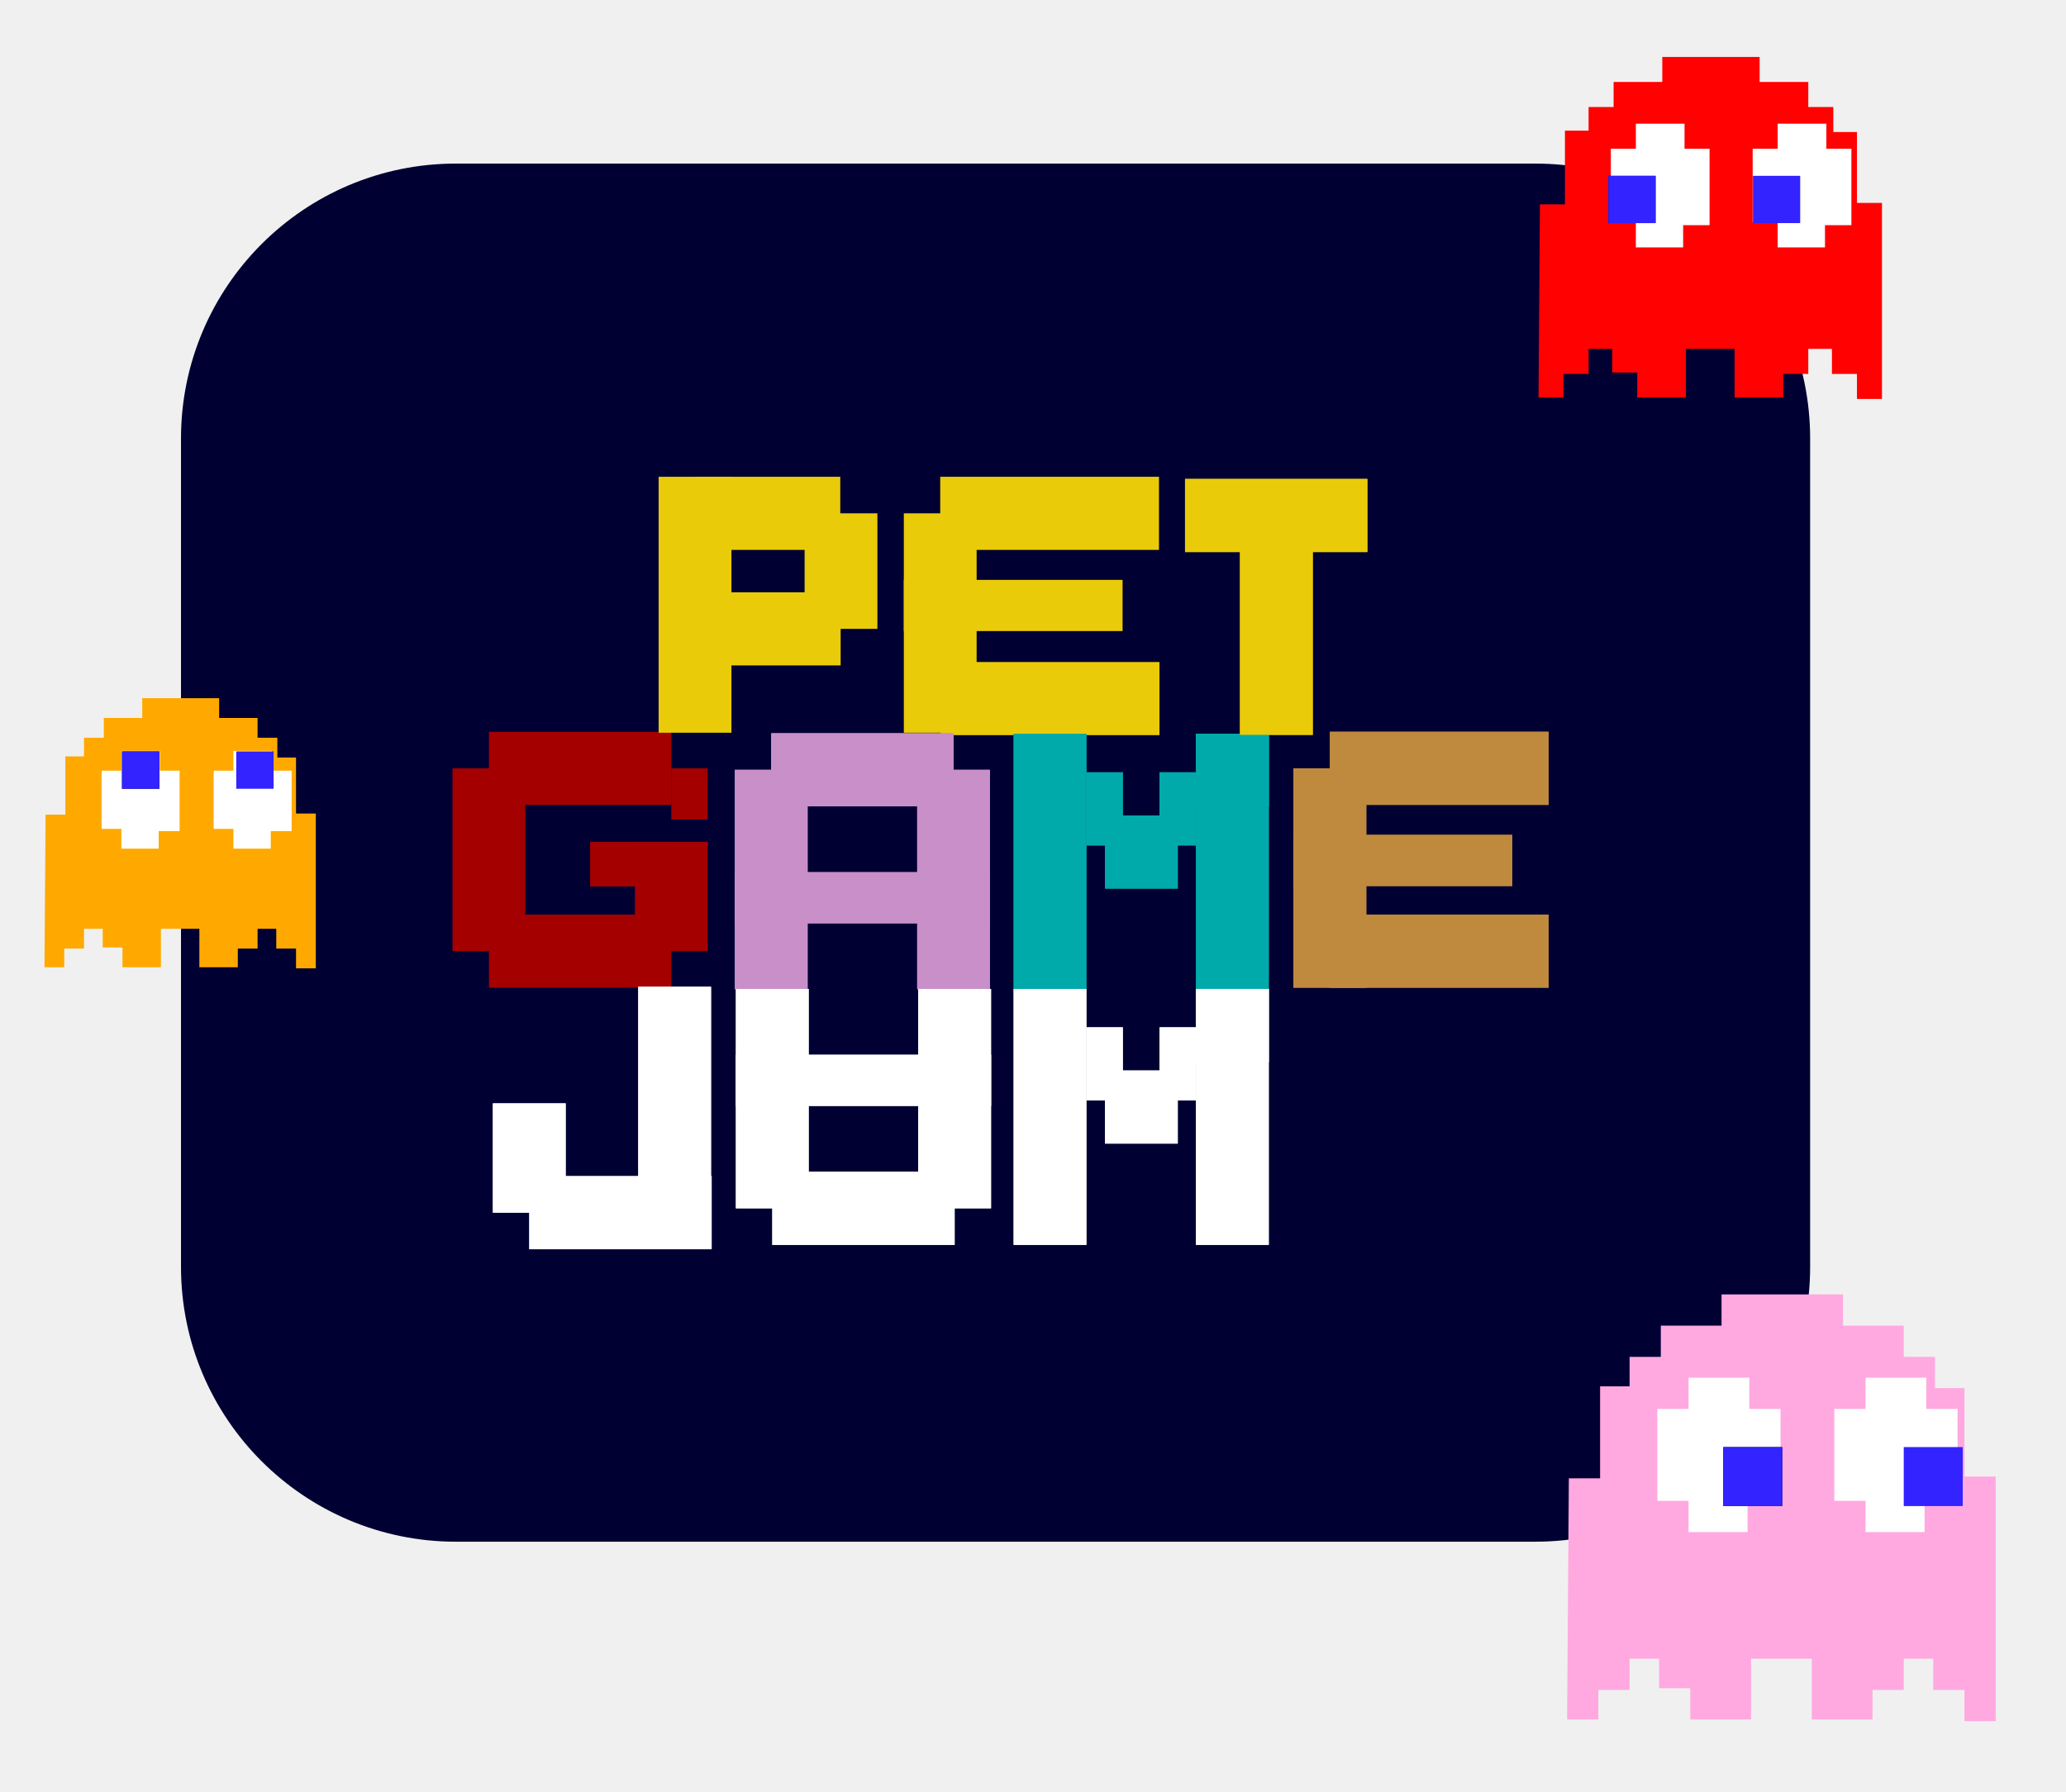
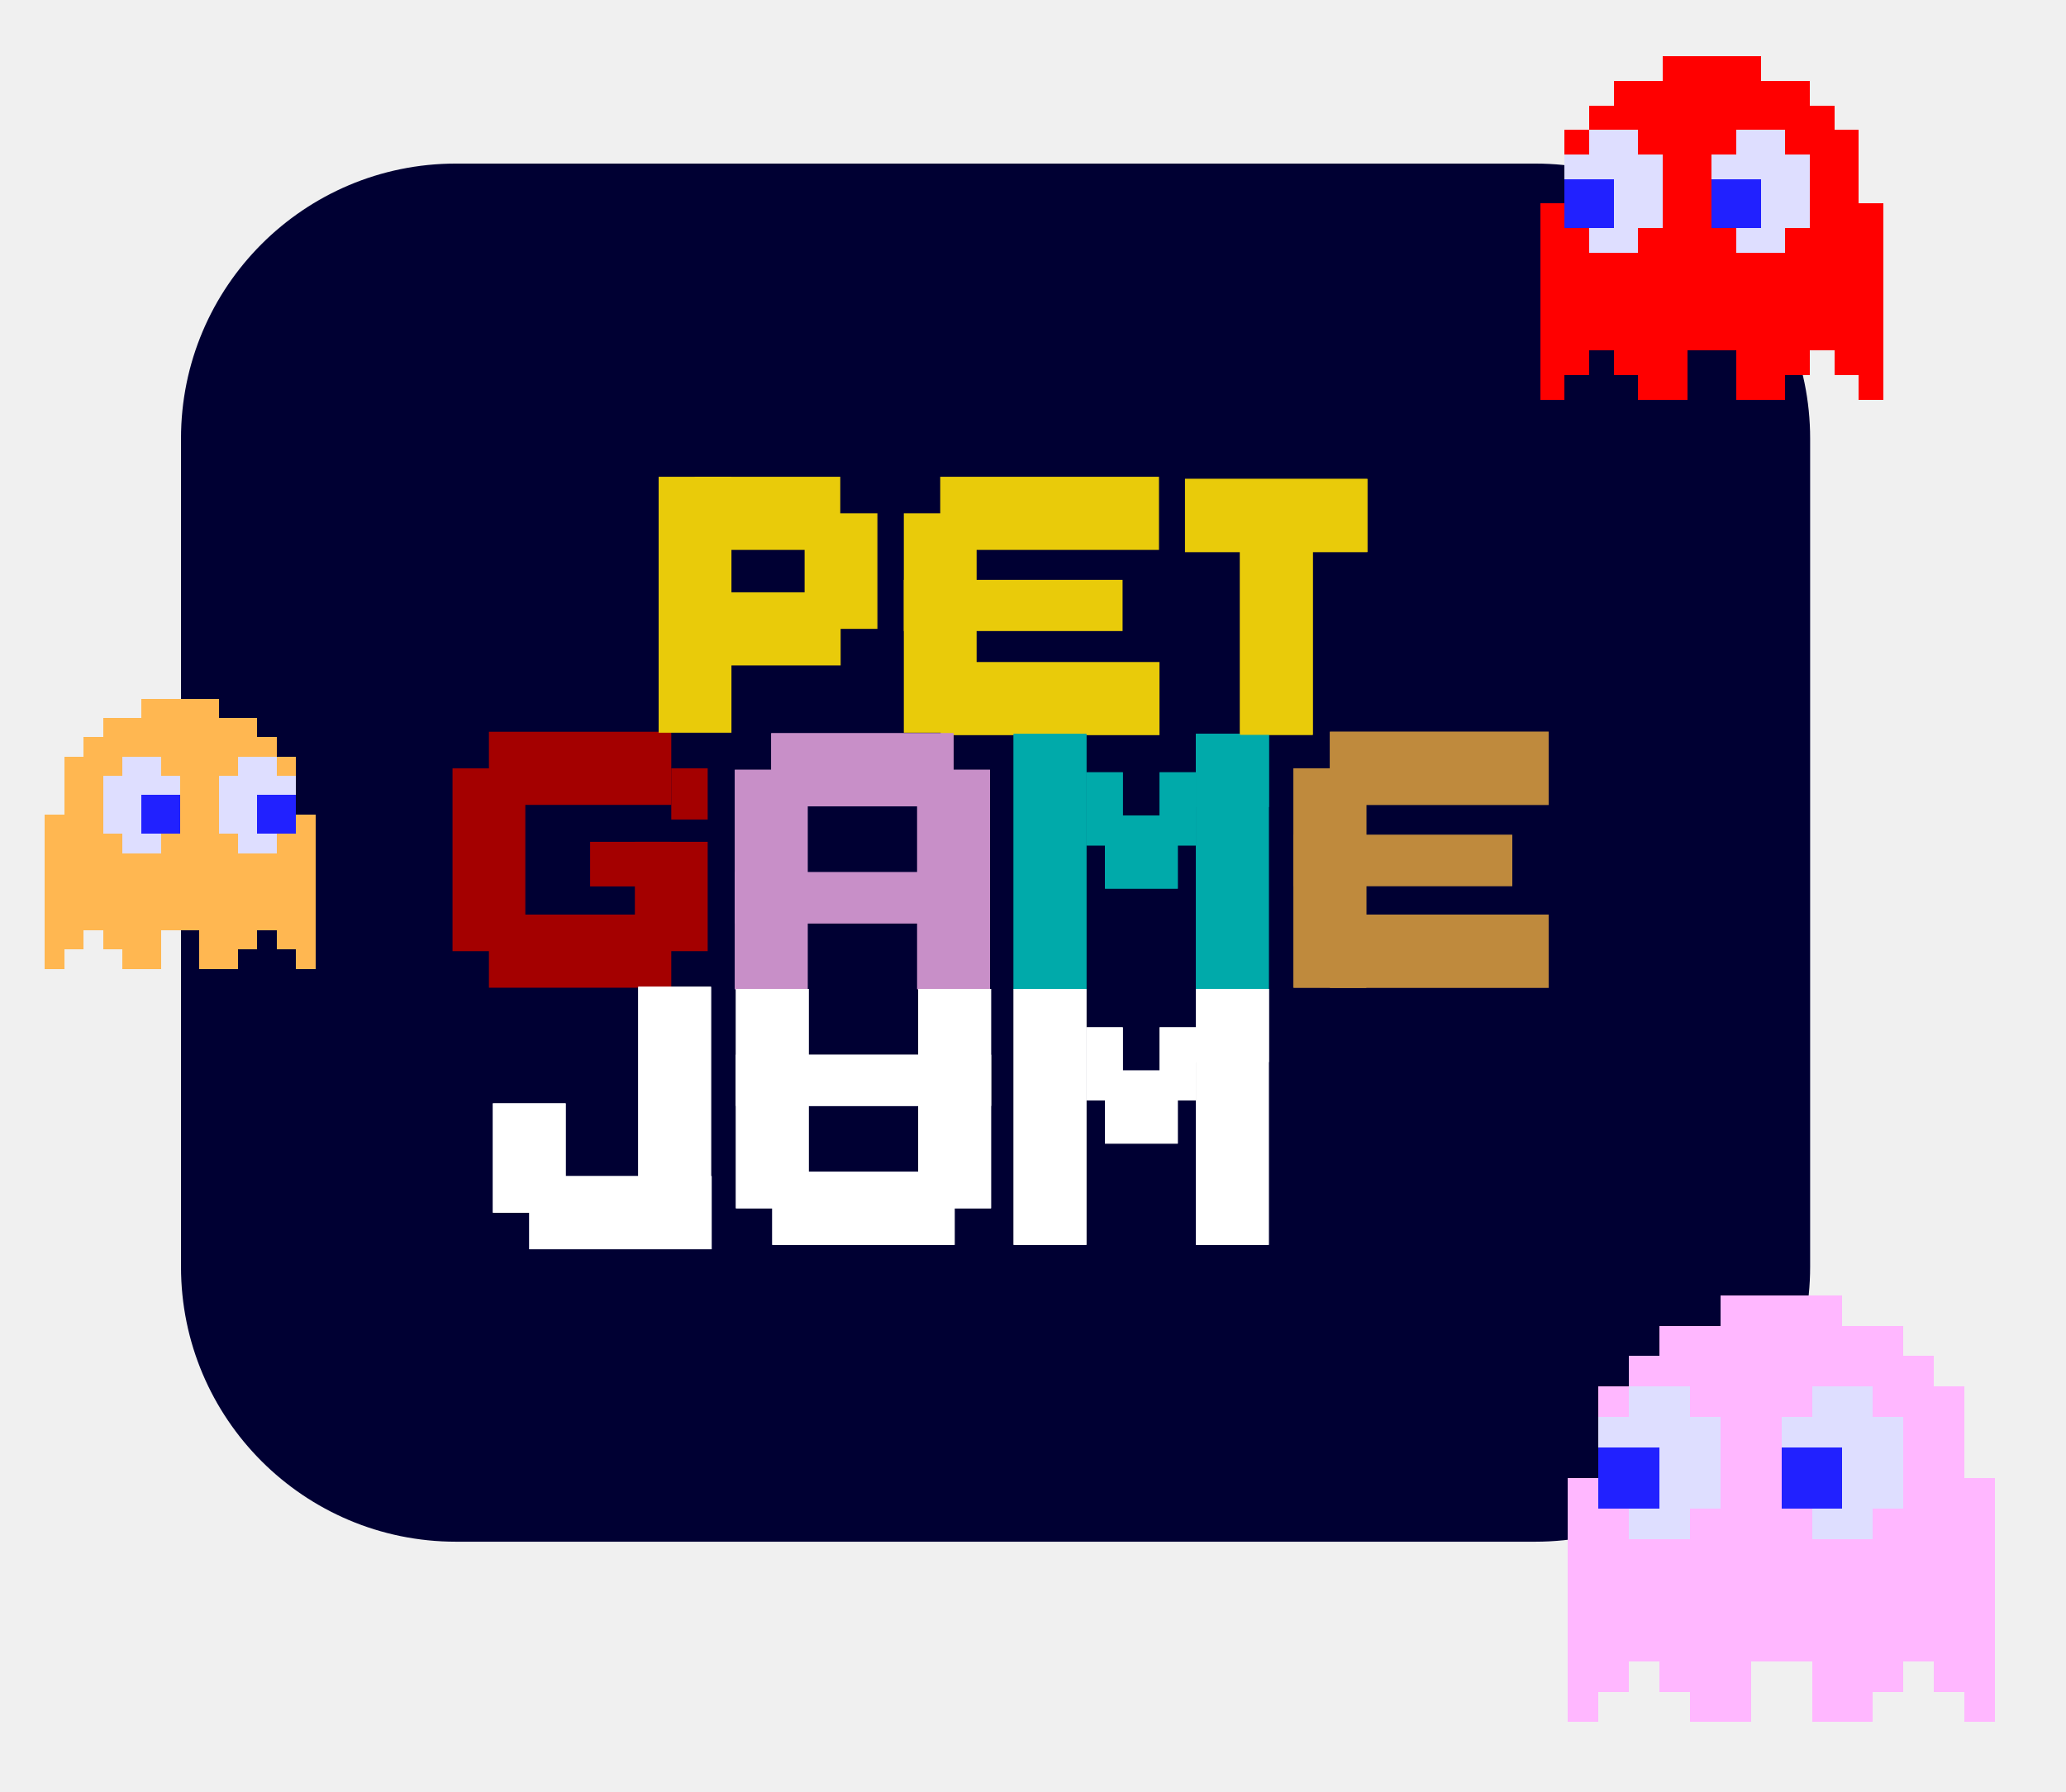
<svg xmlns="http://www.w3.org/2000/svg" width="497" height="431" viewBox="0 0 497 431" fill="none" role="img" aria-label="PET Game Jam">
  <rect x="43.54" y="39.36" width="391.91" height="331.61" rx="66.16" fill="#000033" />
  <svg x="108.86" y="114.72" width="306.49" height="225.73" viewBox="0 0 588 431" preserveAspectRatio="none">
    <rect x="208.282" y="16.799" width="33.598" height="100.794" fill="#E9CB0A" />
    <rect x="309.244" y="47.373" width="23.519" height="100.962" transform="rotate(90 309.244 47.3733)" fill="#E9CB0A" />
    <rect x="326.043" width="33.598" height="100.962" transform="rotate(90 326.043 0)" fill="#E9CB0A" />
    <rect x="326.267" y="85.115" width="33.598" height="100.962" transform="rotate(90 326.267 85.115)" fill="#E9CB0A" />
    <rect y="133.957" width="33.598" height="83.995" fill="#A40000" />
    <rect x="117.761" y="167.723" width="50.229" height="33.598" transform="rotate(90 117.761 167.723)" fill="#A40000" />
    <rect x="100.962" y="188.218" width="37.462" height="20.495" transform="rotate(-180 100.962 188.218)" fill="#A40000" />
    <rect x="117.761" y="133.957" width="23.519" height="16.799" transform="rotate(90 117.761 133.957)" fill="#A40000" />
    <rect x="100.962" y="117.158" width="33.598" height="84.163" transform="rotate(90 100.962 117.158)" fill="#A40000" />
    <rect x="100.962" y="201.153" width="33.598" height="84.163" transform="rotate(90 100.962 201.153)" fill="#A40000" />
    <rect x="95.129" width="33.598" height="117.593" fill="#E9CB0A" />
    <rect x="179.124" y="53.085" width="33.598" height="67.364" transform="rotate(90 179.124 53.0848)" fill="#E9CB0A" />
    <rect x="196.091" y="69.884" width="33.598" height="53.085" transform="rotate(180 196.091 69.8839)" fill="#E9CB0A" />
    <rect x="111.76" y="33.598" width="33.598" height="67.196" transform="rotate(-90 111.76 33.598)" fill="#E9CB0A" />
    <rect x="130.282" y="134.627" width="33.598" height="100.794" fill="#C88FC8" />
    <rect x="214.446" y="134.627" width="33.598" height="100.794" fill="#C88FC8" />
    <rect x="248.044" y="181.665" width="23.519" height="117.761" transform="rotate(90 248.044 181.665)" fill="#C88FC8" />
    <rect x="231.245" y="117.828" width="33.598" height="84.163" transform="rotate(90 231.245 117.828)" fill="#C88FC8" />
    <rect x="248.538" y="336.104" width="33.598" height="100.794" transform="rotate(-180 248.538 336.104)" fill="#FFFFFF" />
    <rect x="164.374" y="336.104" width="33.598" height="100.794" transform="rotate(-180 164.374 336.104)" fill="#FFFFFF" />
    <rect x="130.776" y="289.067" width="23.519" height="117.761" transform="rotate(-90 130.776 289.067)" fill="#FFFFFF" />
    <rect x="147.575" y="352.903" width="33.598" height="84.163" transform="rotate(-90 147.575 352.903)" fill="#FFFFFF" />
    <rect x="258.95" y="118.151" width="33.598" height="117.593" fill="#00AAAA" />
    <rect x="343.113" y="118.151" width="33.598" height="117.593" fill="#00AAAA" />
    <rect width="33.553" height="16.776" transform="matrix(-4.37706e-08 -1.00135 -1.00135 4.37706e-08 343.113 169.388)" fill="#00AAAA" />
    <rect width="33.553" height="16.776" transform="matrix(-4.37706e-08 -1.00135 -1.00135 4.37706e-08 309.347 169.388)" fill="#00AAAA" />
    <rect width="33.553" height="33.553" transform="matrix(-4.37706e-08 -1.00135 -1.00135 4.37706e-08 334.713 189.211)" fill="#00AAAA" />
    <rect width="33.553" height="33.553" transform="matrix(-4.37706e-08 -1.00135 -1.00135 4.37706e-08 376.711 151.749)" fill="#00AAAA" />
    <rect x="258.95" y="235.31" width="33.598" height="117.593" fill="#FFFFFF" />
    <rect x="343.113" y="235.31" width="33.598" height="117.593" fill="#FFFFFF" />
    <rect width="33.553" height="16.776" transform="matrix(-4.37706e-08 -1.00135 -1.00135 4.37706e-08 343.113 286.547)" fill="#FFFFFF" />
    <rect width="33.553" height="16.776" transform="matrix(-4.37706e-08 -1.00135 -1.00135 4.37706e-08 309.347 286.547)" fill="#FFFFFF" />
    <rect width="33.553" height="33.553" transform="matrix(-4.37706e-08 -1.00135 -1.00135 4.37706e-08 334.713 306.37)" fill="#FFFFFF" />
    <rect width="33.553" height="33.553" transform="matrix(-4.37706e-08 -1.00135 -1.00135 4.37706e-08 376.711 268.908)" fill="#FFFFFF" />
    <rect x="388.124" y="133.949" width="33.598" height="100.794" fill="#BF8A3D" />
    <rect x="489.087" y="164.523" width="23.519" height="100.962" transform="rotate(90 489.087 164.523)" fill="#BF8A3D" />
    <rect x="505.886" y="117.15" width="33.598" height="100.962" transform="rotate(90 505.886 117.15)" fill="#BF8A3D" />
    <rect x="505.886" y="201.145" width="33.598" height="100.962" transform="rotate(90 505.886 201.145)" fill="#BF8A3D" />
    <rect x="85.716" y="234.308" width="33.598" height="117.593" fill="#FFFFFF" />
    <rect width="50.161" height="33.553" transform="matrix(4.37706e-08 1.00135 1.00135 -4.37706e-08 18.6248 287.877)" fill="#FFFFFF" />
    <rect width="33.553" height="84.049" transform="matrix(4.37706e-08 1.00135 1.00135 -4.37706e-08 35.4239 321.307)" fill="#FFFFFF" />
    <rect width="33.553" height="100.658" transform="matrix(1.00135 0 0 -1.00135 363.423 118.586)" fill="#E9CB0A" />
    <rect width="33.553" height="84.049" transform="matrix(-4.37706e-08 -1.00135 -1.00135 4.37706e-08 422.22 34.5907)" fill="#E9CB0A" />
    <rect x="130.282" y="134.627" width="33.598" height="100.794" fill="#C88FC8" />
    <rect x="214.446" y="134.627" width="33.598" height="100.794" fill="#C88FC8" />
    <rect x="248.044" y="181.665" width="23.519" height="117.761" transform="rotate(90 248.044 181.665)" fill="#C88FC8" />
    <rect x="231.245" y="117.828" width="33.598" height="84.163" transform="rotate(90 231.245 117.828)" fill="#C88FC8" />
    <rect x="248.538" y="336.104" width="33.598" height="100.794" transform="rotate(-180 248.538 336.104)" fill="#FFFFFF" />
    <rect x="164.374" y="336.104" width="33.598" height="100.794" transform="rotate(-180 164.374 336.104)" fill="#FFFFFF" />
    <rect x="130.776" y="289.067" width="23.519" height="117.761" transform="rotate(-90 130.776 289.067)" fill="#FFFFFF" />
    <rect x="147.575" y="352.903" width="33.598" height="84.163" transform="rotate(-90 147.575 352.903)" fill="#FFFFFF" />
    <rect x="258.95" y="118.151" width="33.598" height="117.593" fill="#00AAAA" />
    <rect x="343.113" y="118.151" width="33.598" height="117.593" fill="#00AAAA" />
    <rect width="33.553" height="16.776" transform="matrix(-4.37706e-08 -1.00135 -1.00135 4.37706e-08 343.113 169.388)" fill="#00AAAA" />
    <rect width="33.553" height="16.776" transform="matrix(-4.37706e-08 -1.00135 -1.00135 4.37706e-08 309.347 169.388)" fill="#00AAAA" />
    <rect width="33.553" height="33.553" transform="matrix(-4.37706e-08 -1.00135 -1.00135 4.37706e-08 334.713 189.211)" fill="#00AAAA" />
    <rect width="33.553" height="33.553" transform="matrix(-4.37706e-08 -1.00135 -1.00135 4.37706e-08 376.711 151.749)" fill="#00AAAA" />
    <rect x="258.95" y="235.31" width="33.598" height="117.593" fill="#FFFFFF" />
    <rect x="343.113" y="235.31" width="33.598" height="117.593" fill="#FFFFFF" />
    <rect width="33.553" height="16.776" transform="matrix(-4.37706e-08 -1.00135 -1.00135 4.37706e-08 343.113 286.547)" fill="#FFFFFF" />
    <rect width="33.553" height="16.776" transform="matrix(-4.37706e-08 -1.00135 -1.00135 4.37706e-08 309.347 286.547)" fill="#FFFFFF" />
    <rect width="33.553" height="33.553" transform="matrix(-4.37706e-08 -1.00135 -1.00135 4.37706e-08 334.713 306.37)" fill="#FFFFFF" />
    <rect width="33.553" height="33.553" transform="matrix(-4.37706e-08 -1.00135 -1.00135 4.37706e-08 376.711 268.908)" fill="#FFFFFF" />
    <rect x="388.124" y="133.949" width="33.598" height="100.794" fill="#BF8A3D" />
    <rect x="489.087" y="164.523" width="23.519" height="100.962" transform="rotate(90 489.087 164.523)" fill="#BF8A3D" />
    <rect x="505.886" y="117.15" width="33.598" height="100.962" transform="rotate(90 505.886 117.15)" fill="#BF8A3D" />
    <rect x="505.886" y="201.145" width="33.598" height="100.962" transform="rotate(90 505.886 201.145)" fill="#BF8A3D" />
    <rect x="85.716" y="234.308" width="33.598" height="117.593" fill="#FFFFFF" />
    <rect width="50.161" height="33.553" transform="matrix(4.37706e-08 1.00135 1.00135 -4.37706e-08 18.6248 287.877)" fill="#FFFFFF" />
    <rect width="33.553" height="84.049" transform="matrix(4.37706e-08 1.00135 1.00135 -4.37706e-08 35.4239 321.307)" fill="#FFFFFF" />
    <rect width="33.553" height="100.658" transform="matrix(1.00135 0 0 -1.00135 363.423 118.586)" fill="#E9CB0A" />
    <rect width="33.553" height="84.049" transform="matrix(-4.37706e-08 -1.00135 -1.00135 4.37706e-08 422.22 34.5907)" fill="#E9CB0A" />
  </svg>
-   <svg x="360.08" y="294.77" width="136.92" height="136.5" viewBox="0 0 137 137">
-     <path d="M16.758 119.404H24.3V112.282H31.841V104.74H38.963V111.863H46.505V119.404H61.168V104.74H75.832V119.404H90.496V112.282H98.037V104.74H105.159V112.282H112.7V119.823H120.242V60.749H113.538H112.7V46.086V39.382H105.578V37.706V31.841H98.037V24.3H83.373V16.758H54.046V24.3H39.382V31.841H31.841V38.963H24.719V61.168H17.177L16.758 119.404Z" fill="#FFA9E0" />
-     <path d="M46.086 44.41V36.869H60.749V37.706V44.41H68.29V67.453H60.33V74.156H46.086V66.615H38.544V44.41H46.086Z" fill="white" />
-     <path d="M88.819 44.41V36.869H103.483V37.706V44.41H111.024V67.453H103.064V74.156H88.819V66.615H81.278V44.41H88.819Z" fill="white" />
-     <rect width="14.236" height="14.236" transform="translate(98.0365 53.627) scale(1.00062)" fill="#3223FF" />
-     <rect width="14.236" height="14.236" transform="translate(54.4647 53.627) scale(1.00062)" fill="#020202" />
-     <path d="M54.465 67.872H68.709V53.627H54.465V67.872Z" fill="#3223FF" />
+   <svg x="360.08" y="294.77" width="136.92" height="136.5" viewBox="-2.3 -2.3 18.6 18.6" shape-rendering="crispEdges">
+     <path fill="#FFB7FF" d="M5 0h4v1h-4zM3 1h8v1h-8zM2 2h10v1h-10zM1 3h12v3h-12zM0 6h14v6h-14zM0 12h2v1h-2zM3 12h3v1h-3zM8 12h3v1h-3zM12 12h2v1h-2zM0 13h1v1h-1zM4 13h2v1h-2zM8 13h2v1h-2zM13 13h1v1h-1z" />
+     <path fill="#DEDEFF" d="M2 3h2v1h-2zM8 3h2v1h-2zM1 4h4v1h-4zM7 4h4v1h-4zM3 5h2v2h-2zM9 5h2v2h-2zM2 7h2v1h-2zM8 7h2v1h-2z" />
+     <path fill="#2121FF" d="M1 5h2v2h-2zM7 5h2v2h-2z" />
  </svg>
-   <svg x="0" y="157.43" width="86.67" height="86.41" viewBox="0 0 87 87">
-     <path d="M10.642 75.826H15.431V71.303H20.22V66.514H24.743V71.037H29.532V75.826H38.844V66.514H48.156V75.826H57.468V71.303H62.257V66.514H66.78V71.303H71.569V76.092H76.358V38.578H72.101H71.569V29.266V25.009H67.046V23.945V20.22H62.257V15.431H52.945V10.642H34.321V15.431H25.009V20.22H20.22V24.743H15.697V38.844H10.908L10.642 75.826Z" fill="#FFA900" />
-     <path d="M29.266 28.202V23.413H38.578V23.945V28.202H43.367V42.835H38.312V47.092H29.266V42.303H24.477V28.202H29.266Z" fill="white" />
-     <path d="M56.404 28.202V23.413H65.716V23.945V28.202H70.505V42.835H65.45V47.092H56.404V42.303H51.615V28.202H56.404Z" fill="white" />
-     <rect width="9.012" height="9.012" transform="translate(57.0902 23.5362) scale(1.00379)" fill="#3223FF" />
-     <rect width="9.012" height="9.012" transform="translate(29.4202 23.5362) scale(1.00379)" fill="#020202" />
-     <path d="M29.42 32.582H38.466V23.536H29.42V32.582Z" fill="#3223FF" />
+   <svg x="0" y="157.43" width="86.67" height="86.41" viewBox="-2.3 -2.3 18.6 18.6" shape-rendering="crispEdges">
+     <path fill="#FFB751" d="M5 0h4v1h-4zM3 1h8v1h-8zM2 2h10v1h-10zM1 3h12v3h-12zM0 6h14v6h-14zM0 12h2v1h-2zM3 12h3v1h-3zM8 12h3v1h-3zM12 12h2v1h-2zM0 13h1v1h-1zM4 13h2v1h-2zM8 13h2v1h-2zM13 13h1v1h-1z" />
+     <path fill="#DEDEFF" d="M4 3h2v1h-2zM10 3h2v1h-2zM3 4h4v1h-4zM9 4h4v1h-4zM3 5h2v2h-2zM9 5h2v2h-2zM4 7h2v1h-2zM10 7h2v1h-2z" />
+     <path fill="#2121FF" d="M5 5h2v2h-2zM11 5h2v2h-2z" />
  </svg>
-   <svg x="356.73" y="0" width="110.04" height="109.7" viewBox="0 0 111 110">
-     <path d="M13.497 96.166H19.571V90.429H25.645V84.356H31.381V90.092H37.454V96.166H49.264V84.356H61.074V96.166H72.884V90.429H78.957V84.356H84.694V90.429H90.767V96.503H96.841V48.926H91.442H90.767V37.117V31.718H85.031V30.368V25.644H78.957V19.57H67.148V13.497H43.528V19.57H31.718V25.644H25.645V31.38H19.908V49.264H13.835L13.497 96.166Z" fill="#FF0100" />
-     <path d="M37.117 35.767V29.693H48.927V30.368V35.767H55V54.325H48.589V59.724H37.117V53.65H31.043V35.767H37.117Z" fill="white" />
-     <path d="M71.534 35.767V29.693H83.344V30.368V35.767H89.418V54.325H83.007V59.724H71.534V53.65H65.461V35.767H71.534Z" fill="white" />
-     <rect width="11.441" height="11.441" transform="translate(65.5224 42.3505) scale(1.00273)" fill="#3223FF" />
-     <rect width="11.441" height="11.441" transform="translate(30.4301 42.3505) scale(1.00273)" fill="#020202" />
-     <path d="M30.43 53.823H41.903V42.35H30.43V53.823Z" fill="#3223FF" />
+   <svg x="356.73" y="0" width="110.04" height="109.7" viewBox="-2.3 -2.3 18.6 18.6" shape-rendering="crispEdges">
+     <path fill="#FF0000" d="M5 0h4v1h-4zM3 1h8v1h-8zM2 2h10v1h-10zM1 3h12v3h-12zM0 6h14v6h-14zM0 12h2v1h-2zM3 12h3v1h-3zM8 12h3v1h-3zM12 12h2v1h-2zM0 13h1v1h-1zM4 13h2v1h-2zM8 13h2v1h-2zM13 13h1v1h-1z" />
+     <path fill="#DEDEFF" d="M2 3h2v1h-2zM8 3h2v1h-2zM1 4h4v1h-4zM7 4h4v1h-4zM3 5h2v2h-2zM9 5h2v2h-2zM2 7h2v1h-2zM8 7h2v1h-2z" />
+     <path fill="#2121FF" d="M1 5h2v2h-2zM7 5h2v2h-2z" />
  </svg>
</svg>
